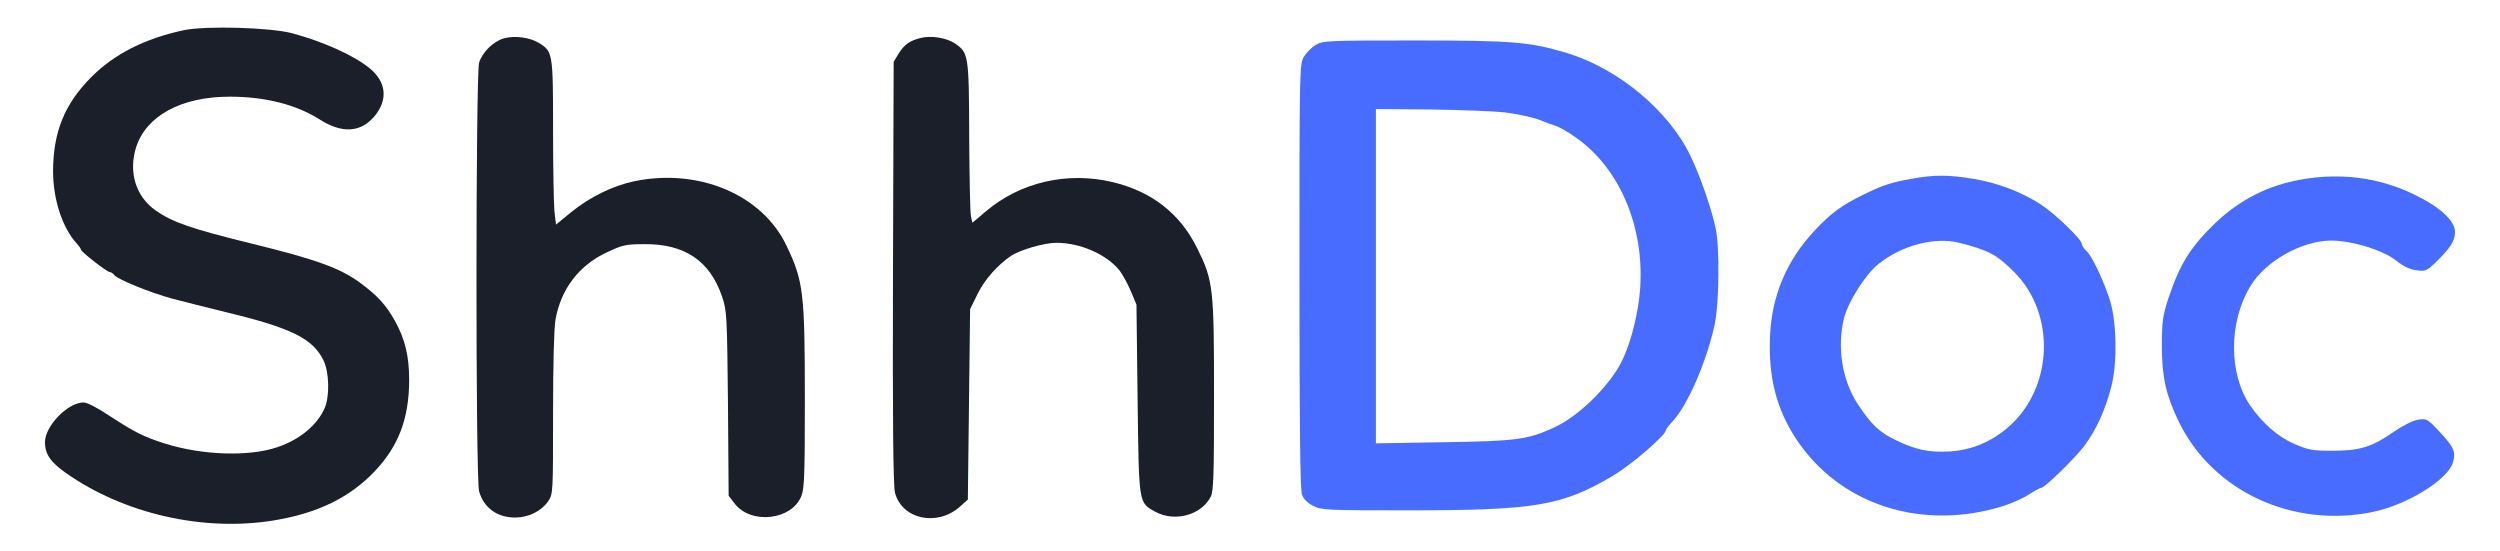
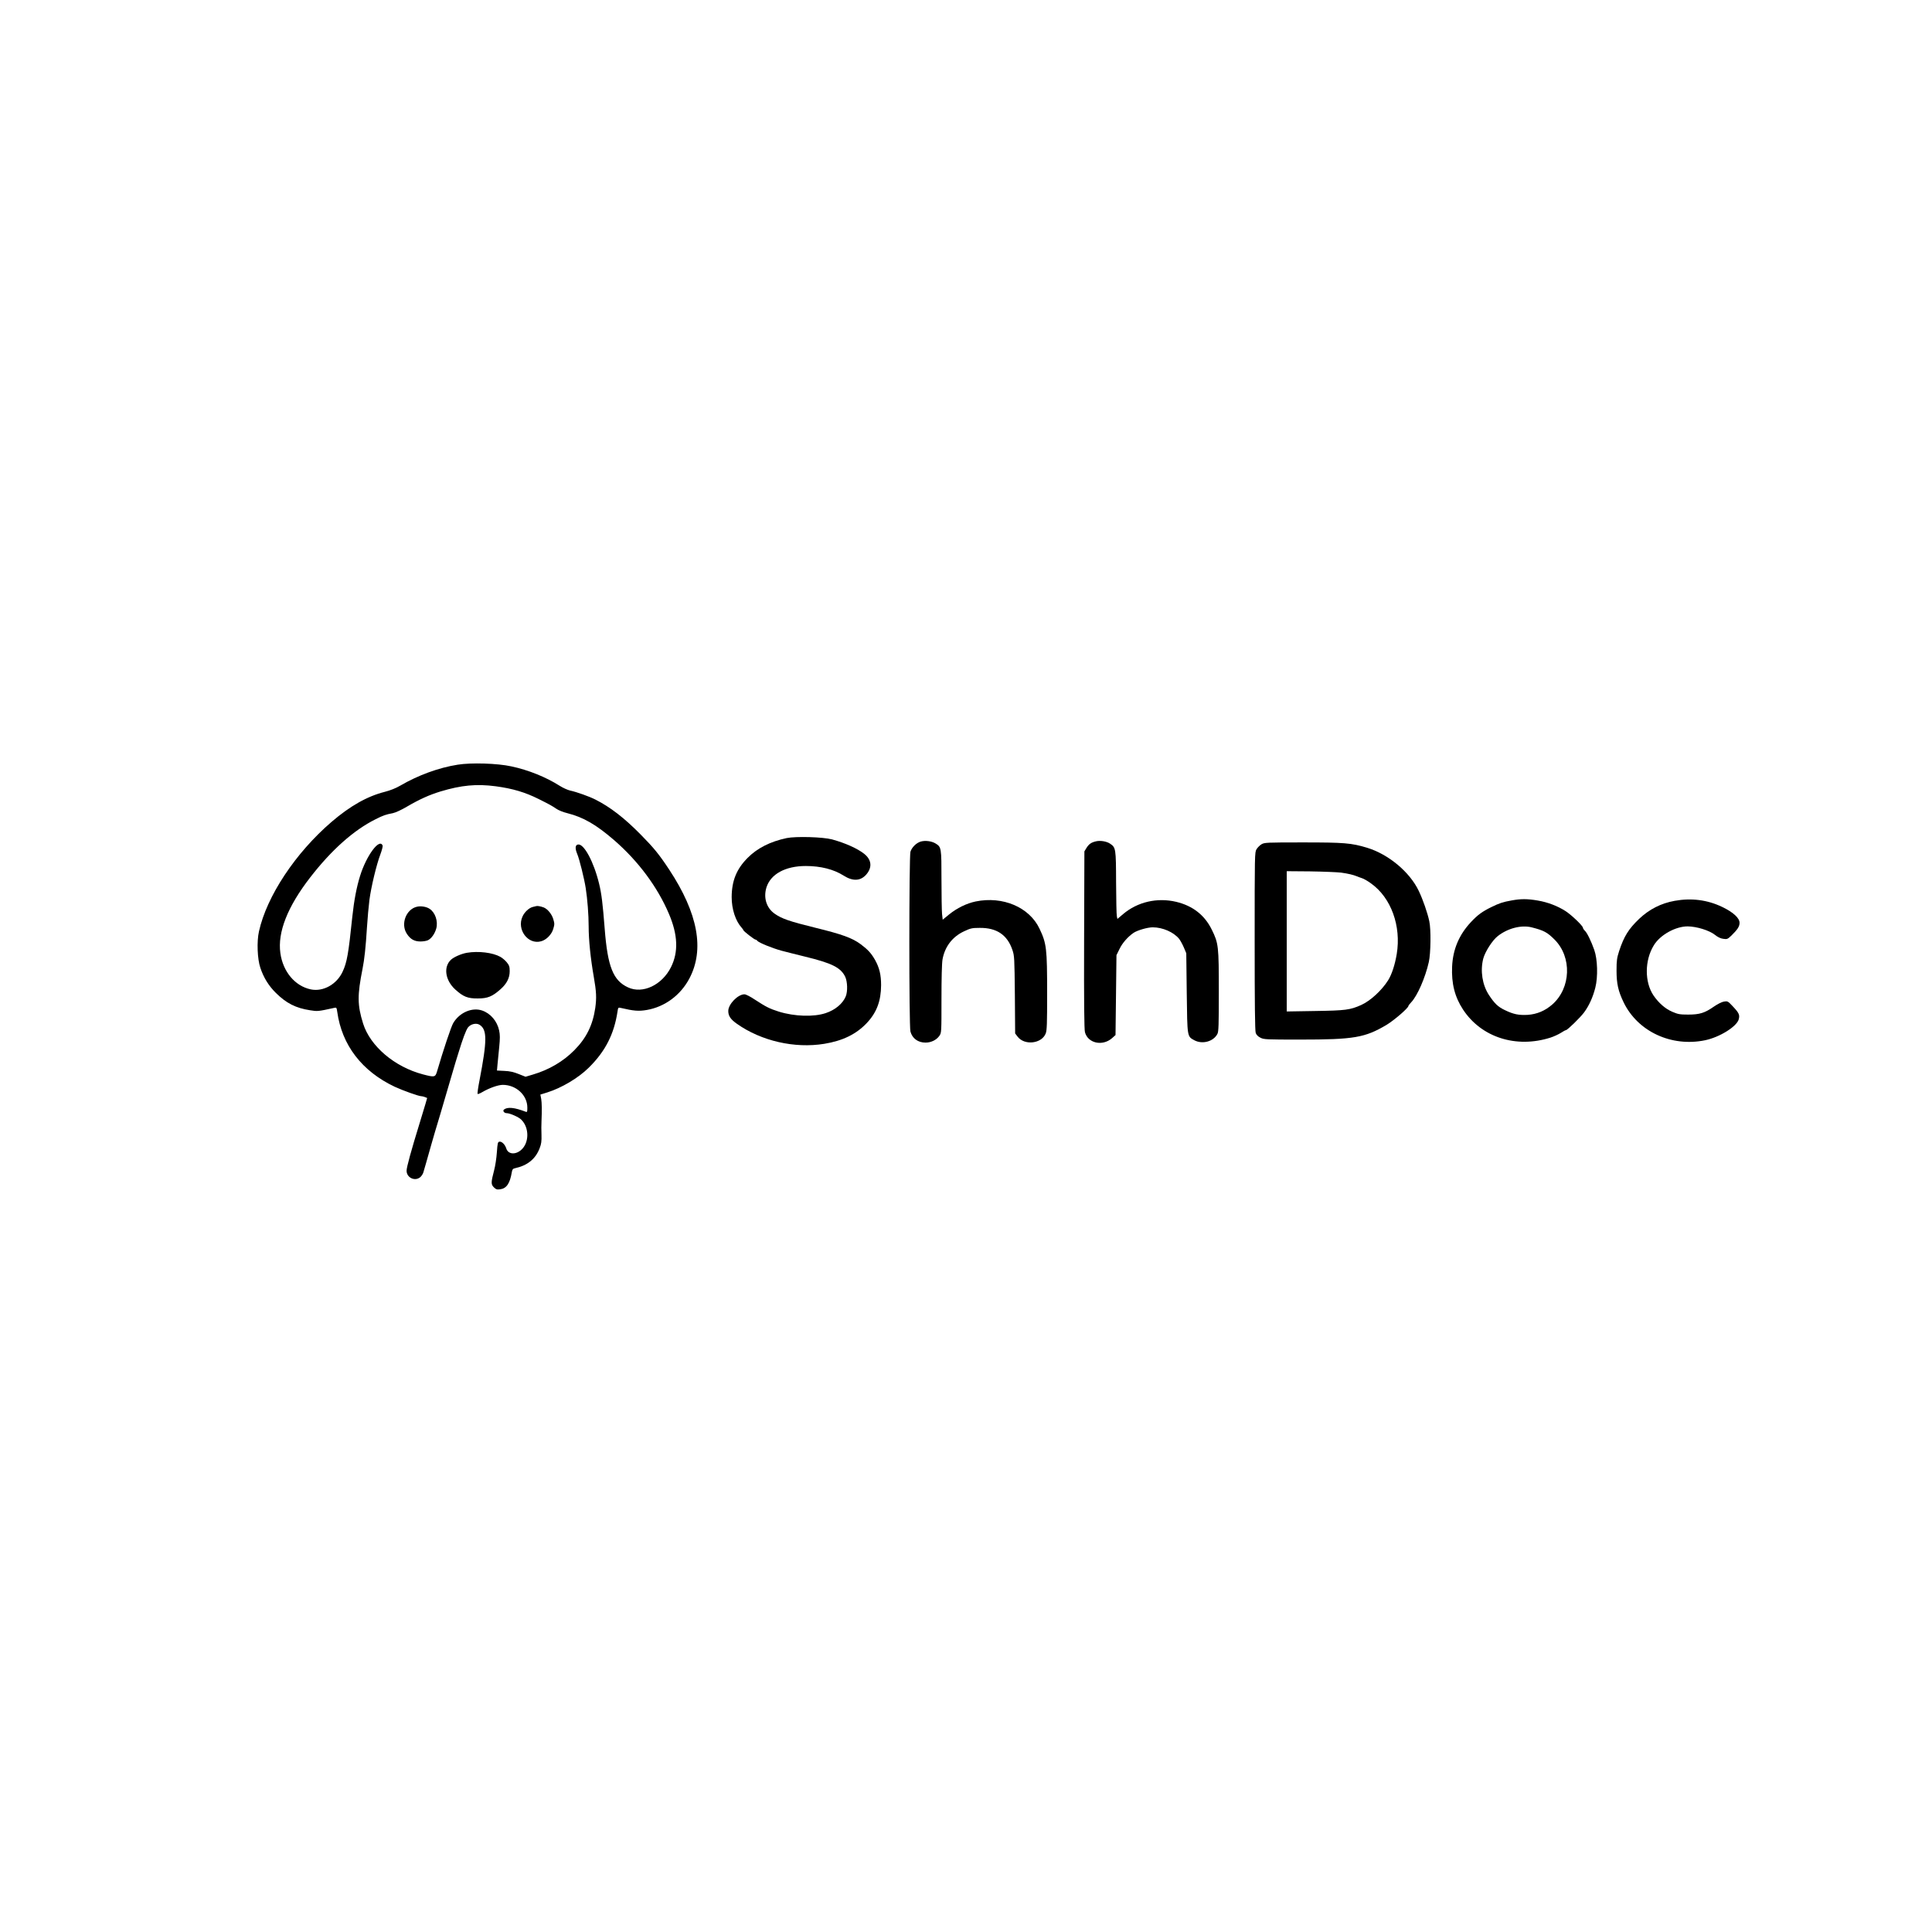
- <svg xmlns="http://www.w3.org/2000/svg" version="1.0" width="1112pt" height="245pt" viewBox="752 875 1112 245" preserveAspectRatio="xMidYMid meet">
-   <style>
-   .shh-part { fill: #1b1f29; }
-   .doc-part { fill: #476cff; }
-   @media (prefers-color-scheme: dark) {
-     .shh-part { fill: #f2f4f8; }
-     .doc-part { fill: #6a8aff; }
-   }
- </style>
-   <g transform="translate(0,2048) scale(0.1,-0.1)" stroke="none">
-     <g class="shh-part">
-       <path d="M8339 11596 c-174 -37 -311 -106 -414 -210 -118 -119 -168 -243 -169 -416 0 -127 41 -253 106 -324 10 -11 18 -23 18 -26 0 -10 116 -100 128 -100 5 0 15 -6 21 -14 17 -20 160 -78 256 -104 44 -12 157 -40 250 -63 284 -69 377 -116 424 -212 25 -52 28 -157 6 -210 -32 -76 -110 -142 -211 -176 -127 -43 -332 -36 -497 15 -101 32 -137 51 -251 125 -52 35 -99 59 -115 59 -70 -1 -171 -105 -171 -177 0 -52 24 -88 92 -136 258 -182 611 -263 925 -212 196 32 339 102 450 219 106 112 152 234 153 403 0 110 -18 184 -64 267 -41 72 -77 111 -154 168 -88 65 -195 104 -481 174 -272 67 -353 95 -429 148 -88 62 -121 170 -87 280 45 141 201 226 417 226 157 0 296 -35 401 -102 98 -62 180 -58 241 13 64 75 55 156 -23 218 -72 57 -202 115 -341 153 -98 26 -382 34 -481 14z" />
-       <path d="M9760 11559 c-47 -14 -95 -62 -109 -108 -15 -53 -16 -1848 0 -1906 20 -73 80 -117 160 -117 60 0 116 28 147 72 22 33 22 36 22 388 0 219 4 381 11 421 24 135 104 241 229 299 68 32 84 36 165 36 180 2 293 -74 347 -234 21 -62 22 -83 26 -475 l3 -410 26 -34 c73 -96 256 -75 298 34 13 34 15 102 15 422 0 482 -6 531 -81 689 -108 228 -390 347 -677 288 -95 -20 -197 -69 -283 -139 l-66 -54 -7 61 c-3 34 -6 198 -6 365 0 337 -1 344 -63 382 -41 25 -109 34 -157 20z" />
-       <path d="M11615 11561 c-49 -12 -72 -29 -97 -68 l-23 -38 -3 -938 c-2 -663 1 -950 9 -979 31 -117 185 -151 286 -64 l38 34 5 423 5 424 33 67 c31 64 89 129 149 170 41 27 148 58 202 58 106 0 222 -51 280 -122 13 -17 36 -58 50 -91 l26 -62 5 -420 c6 -473 4 -460 80 -502 86 -46 203 -14 245 67 13 24 15 95 15 449 0 481 -3 512 -75 657 -75 153 -201 252 -376 294 -202 48 -411 0 -565 -131 l-59 -50 -6 28 c-4 15 -7 176 -8 356 -1 364 -3 373 -64 414 -37 25 -106 36 -152 24z" />
-     </g>
-     <g class="doc-part">
-       <path d="M13372 11530 c-18 -11 -41 -34 -52 -52 -20 -32 -20 -53 -20 -974 0 -664 3 -950 11 -973 7 -21 24 -38 50 -51 36 -19 60 -20 421 -20 571 0 687 20 916 156 81 49 232 179 232 201 0 4 13 21 29 38 66 69 150 262 187 427 21 93 24 348 5 433 -19 90 -68 230 -111 320 -96 202 -322 390 -550 459 -166 50 -241 56 -680 56 -387 0 -406 -1 -438 -20z m843 -300 c78 -11 129 -23 170 -40 11 -5 35 -13 52 -19 18 -5 62 -30 97 -56 212 -151 321 -451 272 -748 -19 -114 -52 -215 -91 -278 -69 -109 -188 -218 -285 -262 -118 -53 -167 -59 -487 -64 l-303 -5 0 744 0 743 247 -2 c137 -2 284 -8 328 -13z" />
-       <path d="M16024 10935 c-92 -16 -133 -30 -216 -71 -96 -47 -145 -83 -215 -158 -126 -134 -192 -290 -200 -472 -8 -180 28 -322 116 -456 194 -295 563 -413 927 -297 34 11 82 33 108 49 26 17 50 30 55 30 16 0 153 134 193 188 53 72 93 160 119 262 29 113 24 301 -11 400 -32 91 -77 185 -101 205 -10 10 -19 23 -19 30 0 20 -121 136 -183 176 -85 55 -190 95 -296 113 -111 19 -179 19 -277 1z m211 -285 c131 -33 167 -53 244 -130 186 -186 174 -514 -24 -688 -77 -67 -162 -103 -261 -110 -95 -5 -150 6 -241 50 -74 35 -110 70 -170 161 -70 107 -93 255 -60 385 20 74 97 195 154 239 105 83 249 120 358 93z" />
-       <path d="M17753 10931 c-146 -26 -270 -90 -376 -190 -114 -109 -161 -185 -213 -341 -24 -75 -28 -100 -28 -210 0 -137 18 -217 75 -335 150 -310 507 -476 864 -402 154 32 335 145 356 221 13 48 4 68 -66 142 -48 51 -52 53 -90 47 -24 -4 -67 -26 -108 -54 -96 -67 -150 -84 -272 -84 -89 0 -108 4 -169 30 -74 32 -142 92 -197 171 -97 142 -96 374 2 533 67 111 230 201 359 201 95 -1 228 -42 288 -89 31 -25 62 -40 90 -43 40 -6 46 -3 86 35 66 65 86 96 86 135 0 50 -67 112 -184 168 -156 75 -326 97 -503 65z" />
-     </g>
+ <svg xmlns="http://www.w3.org/2000/svg" version="1.0" width="2048pt" height="2048pt" viewBox="0 0 2048 2048" preserveAspectRatio="xMidYMid meet">
+   <g transform="translate(0,2048) scale(0.1,-0.1)" fill="#000000" stroke="none">
+     <path d="M4852 12374 c-203 -32 -420 -112 -609 -222 -46 -27 -106 -51 -165 -66 -185 -47 -366 -149 -563 -318 -383 -329 -687 -787 -770 -1162 -24 -107 -17 -292 15 -386 35 -104 88 -190 164 -265 111 -110 212 -161 362 -184 81 -13 83 -13 261 26 19 5 22 0 28 -43 49 -353 262 -630 609 -794 86 -40 254 -100 281 -100 8 0 25 -4 38 -9 l25 -10 -18 -63 c-10 -35 -37 -124 -60 -198 -92 -298 -140 -473 -140 -510 0 -73 86 -115 143 -70 14 11 30 35 35 53 12 39 39 135 82 287 32 113 39 135 99 335 30 102 96 325 132 450 11 39 24 81 28 95 5 14 19 59 31 100 46 151 80 242 102 270 30 36 88 49 123 26 80 -52 79 -166 -2 -588 -15 -76 -24 -141 -20 -144 3 -4 25 5 49 19 75 44 169 77 218 77 142 0 260 -110 260 -241 0 -45 -2 -50 -17 -44 -120 46 -193 53 -231 23 -16 -14 3 -38 29 -38 34 0 127 -41 154 -68 88 -86 86 -249 -3 -324 -62 -52 -136 -43 -155 17 -13 42 -47 76 -72 73 -18 -3 -21 -13 -28 -113 -4 -60 -17 -146 -29 -190 -34 -130 -34 -150 -3 -181 23 -22 33 -26 67 -21 67 9 103 61 123 179 5 31 11 39 33 44 134 29 220 99 263 214 17 43 21 73 19 140 -2 47 -2 110 0 140 5 123 4 197 -3 241 l-9 46 74 23 c152 48 329 153 439 262 175 172 269 356 305 596 6 41 8 44 33 38 141 -33 191 -37 278 -22 190 33 357 156 451 334 162 307 91 690 -213 1152 -109 165 -163 231 -303 373 -174 177 -325 293 -482 372 -63 32 -197 80 -267 95 -26 6 -75 28 -108 49 -148 94 -335 169 -514 207 -150 33 -427 41 -569 18z m404 -229 c178 -24 310 -63 454 -135 120 -60 136 -69 187 -103 22 -16 75 -37 117 -47 170 -43 305 -121 496 -286 255 -221 459 -495 580 -779 96 -224 103 -406 23 -567 -95 -190 -300 -287 -455 -215 -158 72 -217 219 -248 622 -21 268 -33 369 -59 476 -56 232 -160 426 -223 417 -31 -4 -34 -41 -9 -101 23 -54 74 -259 90 -362 18 -116 31 -283 31 -405 0 -142 20 -339 54 -533 28 -160 31 -224 16 -332 -27 -183 -94 -319 -223 -449 -118 -119 -269 -207 -439 -257 l-77 -23 -73 29 c-52 21 -95 31 -152 33 l-78 4 6 67 c4 36 12 119 18 183 9 91 9 129 -1 175 -21 99 -92 181 -180 211 -107 37 -242 -22 -307 -134 -22 -37 -106 -288 -171 -511 -19 -63 -26 -64 -149 -32 -301 79 -559 298 -635 539 -61 195 -62 299 -6 580 20 100 34 229 47 440 6 96 18 227 26 290 18 138 75 375 116 483 16 43 27 85 24 93 -32 84 -171 -103 -239 -321 -37 -118 -64 -261 -82 -430 -41 -396 -57 -487 -103 -585 -62 -135 -207 -215 -337 -188 -168 35 -296 188 -323 385 -31 221 76 492 317 803 224 289 460 500 691 615 81 41 109 51 184 65 29 6 92 35 151 70 132 77 236 124 354 160 222 67 384 82 587 55z" />
+     <path d="M4423 10869 c-118 -24 -179 -184 -110 -288 38 -58 80 -81 145 -81 29 0 65 6 80 14 37 19 72 70 87 125 20 76 -12 169 -71 207 -32 22 -90 32 -131 23z" />
+     <path d="M5685 10875 c-5 -2 -22 -6 -37 -9 -39 -9 -88 -54 -109 -101 -64 -139 58 -302 197 -263 56 15 112 72 129 132 14 46 14 57 0 103 -16 54 -61 108 -102 124 -33 12 -66 18 -78 14z" />
+     <path d="M4949 10380 c-58 -10 -136 -44 -168 -73 -83 -77 -62 -220 47 -318 83 -75 131 -94 237 -93 104 0 153 20 240 97 67 59 98 120 98 192 0 47 -5 62 -30 93 -16 20 -47 47 -69 59 -80 45 -232 64 -355 43z" />
+     <path d="M8339 11596 c-174 -37 -311 -106 -414 -210 -118 -119 -168 -243 -169 -416 0 -127 41 -253 106 -324 10 -11 18 -23 18 -26 0 -10 116 -100 128 -100 5 0 15 -6 21 -14 17 -20 160 -78 256 -104 44 -12 157 -40 250 -63 284 -69 377 -116 424 -212 25 -52 28 -157 6 -210 -32 -76 -110 -142 -211 -176 -127 -43 -332 -36 -497 15 -101 32 -137 51 -251 125 -52 35 -99 59 -115 59 -70 -1 -171 -105 -171 -177 0 -52 24 -88 92 -136 258 -182 611 -263 925 -212 196 32 339 102 450 219 106 112 152 234 153 403 0 110 -18 184 -64 267 -41 72 -77 111 -154 168 -88 65 -195 104 -481 174 -272 67 -353 95 -429 148 -88 62 -121 170 -87 280 45 141 201 226 417 226 157 0 296 -35 401 -102 98 -62 180 -58 241 13 64 75 55 156 -23 218 -72 57 -202 115 -341 153 -98 26 -382 34 -481 14z" />
+     <path d="M9760 11559 c-47 -14 -95 -62 -109 -108 -15 -53 -16 -1848 0 -1906 20 -73 80 -117 160 -117 60 0 116 28 147 72 22 33 22 36 22 388 0 219 4 381 11 421 24 135 104 241 229 299 68 32 84 36 165 36 180 2 293 -74 347 -234 21 -62 22 -83 26 -475 l3 -410 26 -34 c73 -96 256 -75 298 34 13 34 15 102 15 422 0 482 -6 531 -81 689 -108 228 -390 347 -677 288 -95 -20 -197 -69 -283 -139 l-66 -54 -7 61 c-3 34 -6 198 -6 365 0 337 -1 344 -63 382 -41 25 -109 34 -157 20z" />
+     <path d="M11615 11561 c-49 -12 -72 -29 -97 -68 l-23 -38 -3 -938 c-2 -663 1 -950 9 -979 31 -117 185 -151 286 -64 l38 34 5 423 5 424 33 67 c31 64 89 129 149 170 41 27 148 58 202 58 106 0 222 -51 280 -122 13 -17 36 -58 50 -91 l26 -62 5 -420 c6 -473 4 -460 80 -502 86 -46 203 -14 245 67 13 24 15 95 15 449 0 481 -3 512 -75 657 -75 153 -201 252 -376 294 -202 48 -411 0 -565 -131 l-59 -50 -6 28 c-4 15 -7 176 -8 356 -1 364 -3 373 -64 414 -37 25 -106 36 -152 24z" />
+     <path d="M13372 11530 c-18 -11 -41 -34 -52 -52 -20 -32 -20 -53 -20 -974 0 -664 3 -950 11 -973 7 -21 24 -38 50 -51 36 -19 60 -20 421 -20 571 0 687 20 916 156 81 49 232 179 232 201 0 4 13 21 29 38 66 69 150 262 187 427 21 93 24 348 5 433 -19 90 -68 230 -111 320 -96 202 -322 390 -550 459 -166 50 -241 56 -680 56 -387 0 -406 -1 -438 -20z m843 -300 c78 -11 129 -23 170 -40 11 -5 35 -13 52 -19 18 -5 62 -30 97 -56 212 -151 321 -451 272 -748 -19 -114 -52 -215 -91 -278 -69 -109 -188 -218 -285 -262 -118 -53 -167 -59 -487 -64 l-303 -5 0 744 0 743 247 -2 c137 -2 284 -8 328 -13z" />
+     <path d="M16024 10935 c-92 -16 -133 -30 -216 -71 -96 -47 -145 -83 -215 -158 -126 -134 -192 -290 -200 -472 -8 -180 28 -322 116 -456 194 -295 563 -413 927 -297 34 11 82 33 108 49 26 17 50 30 55 30 16 0 153 134 193 188 53 72 93 160 119 262 29 113 24 301 -11 400 -32 91 -77 185 -101 205 -10 10 -19 23 -19 30 0 20 -121 136 -183 176 -85 55 -190 95 -296 113 -111 19 -179 19 -277 1z m211 -285 c131 -33 167 -53 244 -130 186 -186 174 -514 -24 -688 -77 -67 -162 -103 -261 -110 -95 -5 -150 6 -241 50 -74 35 -110 70 -170 161 -70 107 -93 255 -60 385 20 74 97 195 154 239 105 83 249 120 358 93z" />
+     <path d="M17753 10931 c-146 -26 -270 -90 -376 -190 -114 -109 -161 -185 -213 -341 -24 -75 -28 -100 -28 -210 0 -137 18 -217 75 -335 150 -310 507 -476 864 -402 154 32 335 145 356 221 13 48 4 68 -66 142 -48 51 -52 53 -90 47 -24 -4 -67 -26 -108 -54 -96 -67 -150 -84 -272 -84 -89 0 -108 4 -169 30 -74 32 -142 92 -197 171 -97 142 -96 374 2 533 67 111 230 201 359 201 95 -1 228 -42 288 -89 31 -25 62 -40 90 -43 40 -6 46 -3 86 35 66 65 86 96 86 135 0 50 -67 112 -184 168 -156 75 -326 97 -503 65z" />
  </g>
</svg>
